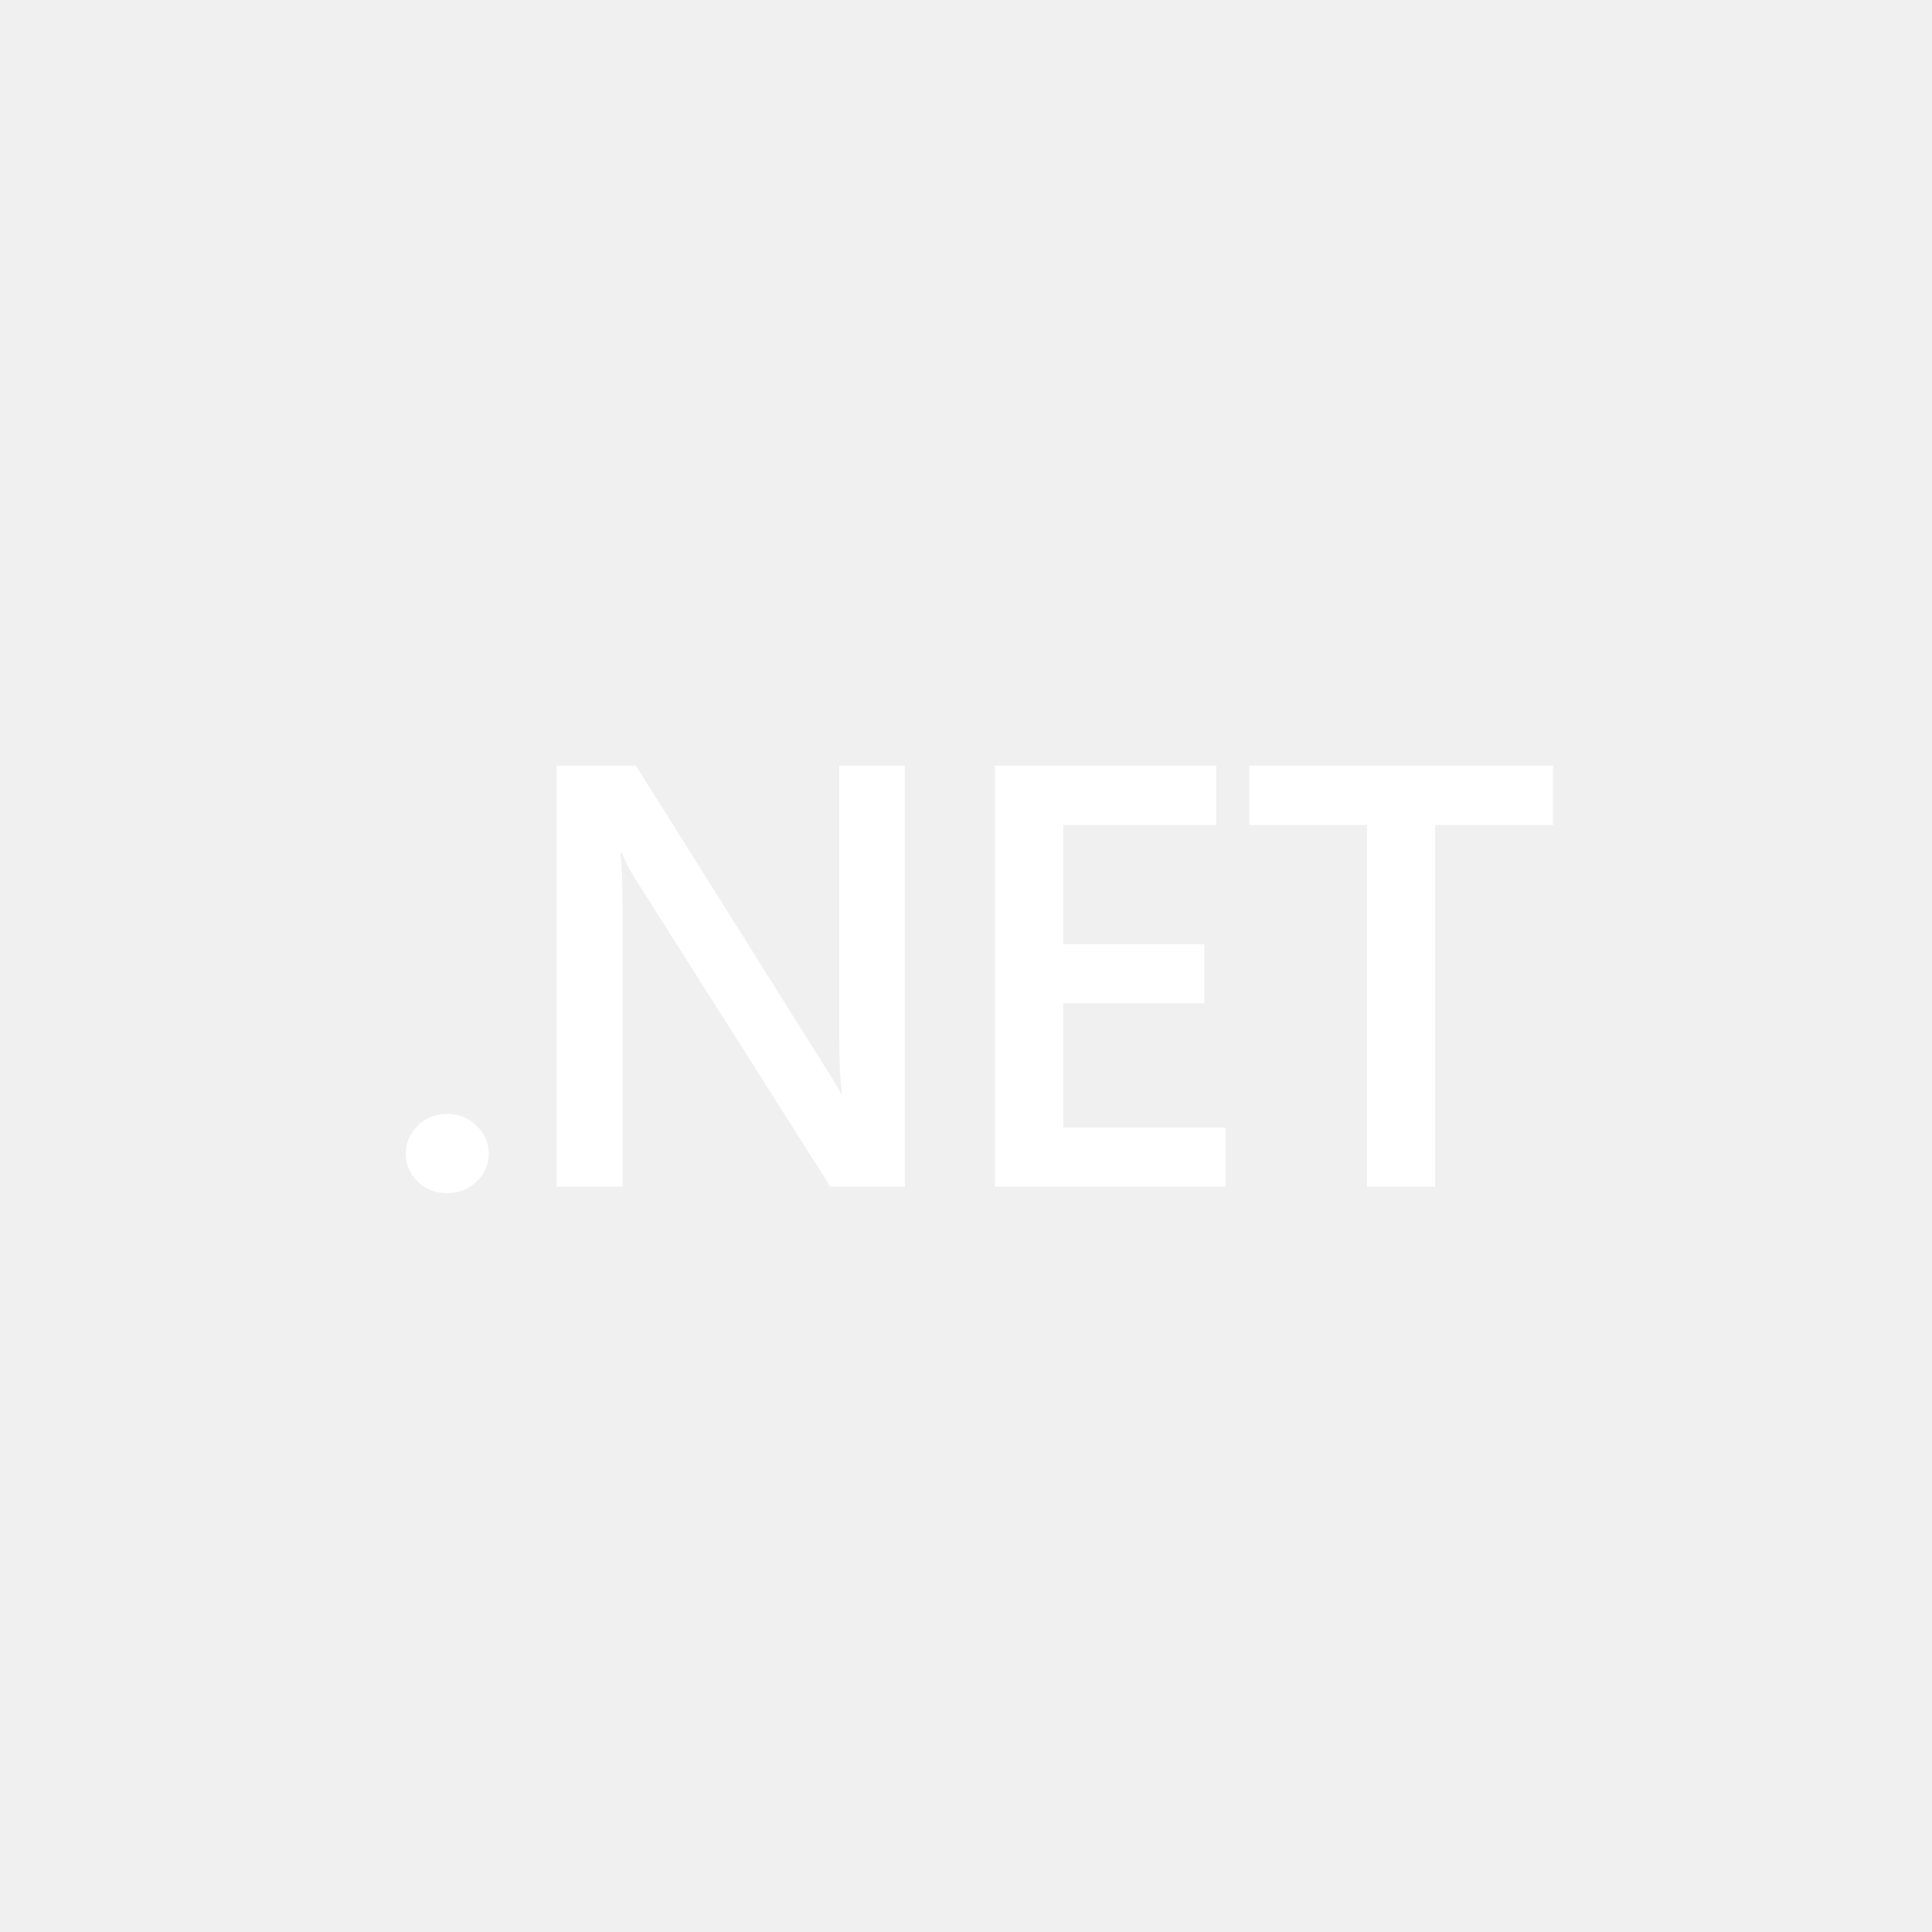
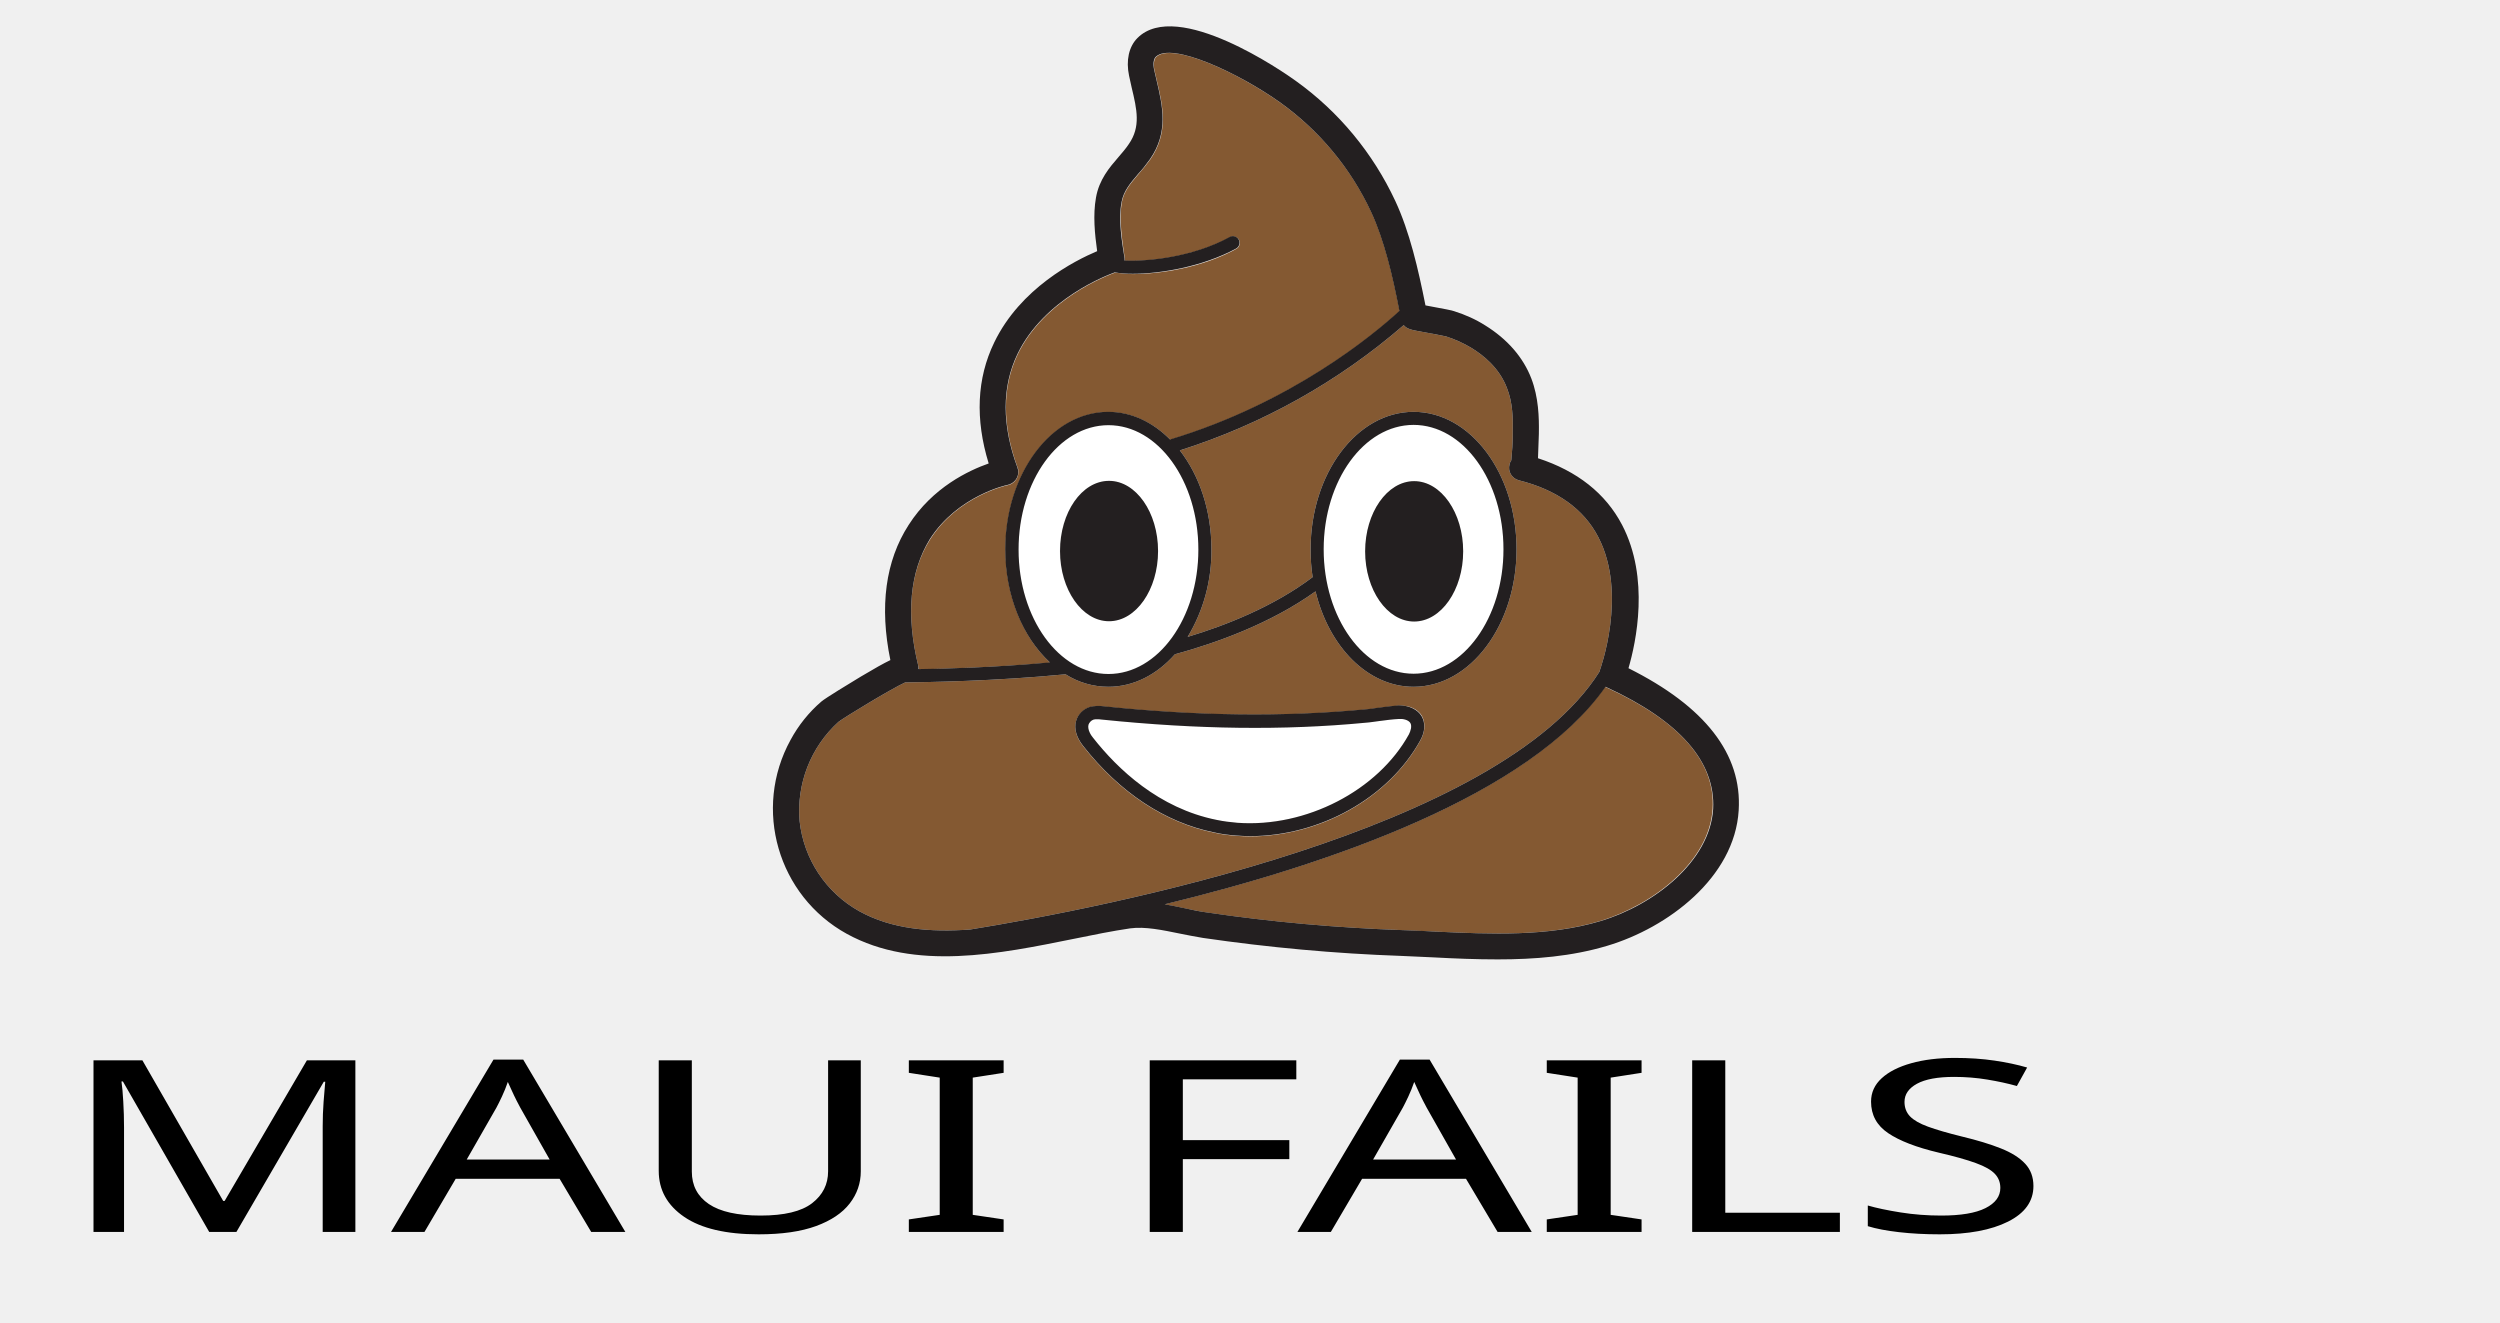
- <svg xmlns="http://www.w3.org/2000/svg" width="456" height="456" viewBox="0 0 456 456" version="1.1" xml:space="preserve" style="fill-rule:evenodd;clip-rule:evenodd;stroke-linejoin:round;stroke-miterlimit:2;">
-   <path d="m 105.5,281.609 c -2.703,0 -5.001,-0.9 -6.893,-2.702 -1.892,-1.848 -2.838,-4.042 -2.838,-6.582 0,-2.587 0.946,-4.804 2.838,-6.652 1.892,-1.848 4.19,-2.772 6.893,-2.772 2.748,0 5.068,0.924 6.96,2.772 1.937,1.848 2.906,4.064 2.906,6.652 0,2.54 -0.968,4.734 -2.906,6.582 -1.892,1.802 -4.212,2.702 -6.96,2.702 z" style="fill:#ffffff;fill-rule:nonzero;stroke-width:0.838" />
-   <path d="M 213.561,280.084 H 195.99 L 149.7,207.054 c -1.171,-1.848 -2.14,-3.765 -2.906,-5.751 h -0.406 c 0.361,2.125 0.541,6.675 0.541,13.65 v 65.132 h -15.543 v -99.36 h 18.719 l 44.737,71.298 c 1.892,2.957 3.109,4.989 3.649,6.098 h 0.27 c -0.45,-2.632 -0.676,-7.09 -0.676,-13.373 v -64.023 h 15.476 z" style="fill:#ffffff;fill-rule:nonzero;stroke-width:0.838" />
-   <path d="m 289.251,280.084 h -54.401 v -99.36 h 52.238 v 13.997 h -36.154 v 28.131 h 33.316 v 13.927 h -33.316 v 29.378 h 38.316 z" style="fill:#ffffff;fill-rule:nonzero;stroke-width:0.838" />
-   <path d="M 366.565,194.721 H 338.722 v 85.363 h -16.084 v -85.363 h -27.775 v -13.997 h 71.701 z" style="fill:#ffffff;fill-rule:nonzero;stroke-width:0.838" />
+ <svg xmlns="http://www.w3.org/2000/svg" version="1.1" id="Layer_1" x="0px" y="0px" viewBox="0 0 862 456" style="enable-background:new 0 0 862 456;" xml:space="preserve">
+   <style type="text/css">
+ 	.st0{fill:#FFFFFF;}
+ 	.st1{fill:#845932;}
+ 	.st2{fill:#231F20;}
+ 	.st3{font-family:'ComicSansMS-BoldItalic';}
+ 	.st4{font-size:82.874px;}
+ </style>
+   <g>
+     <path class="st0" d="M413.2,189.4c0-23.6-13.9-42.9-31-42.9c-17.1,0-31,19.2-31,42.9s13.9,42.9,31,42.9   C399.3,232.3,413.2,213.1,413.2,189.4z M365.4,190c0-13.4,7.6-24.2,16.9-24.2c9.3,0,16.9,10.9,16.9,24.2s-7.6,24.2-16.9,24.2   C373,214.3,365.4,203.4,365.4,190z M487.4,146.6c-17.1,0-31,19.2-31,42.9s13.9,42.9,31,42.9s31-19.2,31-42.9   S504.5,146.6,487.4,146.6z M487.6,214.3c-9.3,0-16.9-10.9-16.9-24.2s7.6-24.2,16.9-24.2s16.9,10.9,16.9,24.2S497,214.3,487.6,214.3   L487.6,214.3z M486.3,249.3c0.6,1.1,0.1,2.7-0.5,3.9c-10.7,19.4-35.6,32.2-59.1,30.5c-2.4-0.2-4.8-0.5-7.2-1h0   c-19.9-4-34.1-17.6-42.6-28.3c-0.6-0.8-2-2.8-1.6-4.5c0.2-0.9,0.9-1.6,1.8-1.8c0.4-0.1,0.7-0.1,1.1-0.1c0.6,0,1.1,0.1,1.6,0.1   c33,3.4,62.8,3.8,91,1.1c1.6-0.2,3.3-0.4,4.9-0.6c2.3-0.3,4.5-0.6,6.7-0.7C483.8,247.8,485.7,248.2,486.3,249.3L486.3,249.3z" />
+     <path class="st1" d="M551.5,231.6c0-0.1,0.1-0.2,0.1-0.4c0.1-0.3,9.7-26.4-0.5-46c-5-9.7-14.3-16.3-27.4-19.6l0,0   c-2.4-0.6-3.9-3.1-3.2-5.5c0.1-0.5,0.3-1,0.6-1.4c0.3-3,0.5-6.1,0.5-9.2l0-0.4c0.1-4.8,0-10.3-2-15.3c-2.6-6.9-8.1-11.3-12.2-13.8   c-2.8-1.7-5.7-3-8.8-4c-0.8-0.2-6.5-1.3-8.9-1.7c-2.9-0.5-4.7-0.9-5.7-2.2c-22.5,19.5-48.8,34.2-77.2,43.2   c6.7,8.6,10.9,20.7,10.9,34.1c0.1,10.6-2.7,21.1-8.2,30.2c13.3-4,29.7-10.5,43.1-20.6c-0.5-3.2-0.7-6.4-0.7-9.6   c0-26.1,15.9-47.4,35.5-47.4s35.5,21.2,35.5,47.4c0,26.1-15.9,47.4-35.5,47.4c-15.8,0-29.2-13.8-33.8-32.9   c-15.6,11.2-34.6,17.9-48.5,21.7c-6.2,7-14.2,11.2-22.9,11.2c-5.3,0-10.4-1.5-14.8-4.3c-24.7,2.4-47.8,2.7-55.3,2.8   c-4.6,2.1-20.8,11.9-23,13.6c-9.6,8.7-14.5,21.4-13.4,34.2c1.4,13.1,9.1,24.7,20.6,31.1c11.2,6.2,24.5,7.3,38.2,6.3   C381.2,312.9,516.8,286.6,551.5,231.6z M489.7,255.4c-11,19.9-34.7,33-58.7,33c-1.6,0-3.1-0.1-4.7-0.2c-2.6-0.2-5.2-0.5-7.7-1.1h0   c-16.8-3.4-32.5-13.7-45.2-29.9c-2.2-2.8-3.1-5.8-2.4-8.4c0.6-2.4,2.5-4.3,4.9-5c1.5-0.3,3-0.4,4.5-0.2c32.7,3.4,62.2,3.7,90.1,1.1   c1.6-0.1,3.2-0.4,4.8-0.6c2.3-0.3,4.7-0.6,7-0.8c3.6-0.2,6.6,1.2,8,3.6C491.6,249.4,491.4,252.4,489.7,255.4z M590.5,278.9   c-1.1,18.1-20.4,33.1-38.9,38.7c-18,5.4-37.9,4.5-57.1,3.6c-3.7-0.2-7.5-0.3-11.2-0.5c-22.6-0.8-45-2.8-67.4-6.1   c-2.3-0.3-4.8-0.9-7.4-1.4c-2.3-0.5-4.7-1-7.1-1.4c56.6-13.7,125.9-37.5,152-75c0.1,0.1,0.3,0.2,0.4,0.2   C579.2,248.6,591.5,262.7,590.5,278.9z M316.6,229.5c-4.3-17.7-2.9-32.4,4.1-43.5c9.5-15,26.6-18.7,26.8-18.7   c2.4-0.5,4-2.9,3.6-5.3c0-0.2-0.1-0.5-0.2-0.7c-5.4-14.7-5.4-27.8,0-39.1c9.2-19.1,31.1-27.3,33.6-28.2c2.1,0.3,4.1,0.5,6.2,0.5   c9.5,0,24.1-2.3,35.6-8.7c1.1-0.6,1.5-2,0.9-3.1c-0.6-1.1-2-1.5-3.1-0.9c0,0,0,0,0,0c-12.9,7.1-29,8.5-36.3,8.1c0-0.3,0-0.6,0-1   c-0.9-6.2-2-13.3-1-19.1c0.7-3.8,2.9-6.4,5.7-9.7c1.4-1.6,2.8-3.3,4.1-5.1c6.5-9.3,4.3-18.6,2.4-26.7c-0.3-1.3-0.6-2.6-0.9-3.9   c-0.5-2.1-0.2-4,0.5-4.7c5.4-5.4,28.7,5.6,43,15.8c13.5,9.7,24.3,22.7,31.3,37.8c4.5,9.7,7.4,22,9.7,34c-8.6,7.9-36.9,31.6-79,44.3   l0.1,0.2c-6-6.1-13.4-9.7-21.5-9.7c-19.6,0-35.5,21.2-35.5,47.4c0,16.1,6.1,30.4,15.4,39c-18.7,1.6-36,2.1-45.3,2.3   C316.8,230.3,316.7,229.9,316.6,229.5L316.6,229.5L316.6,229.5z" />
+     <path class="st2" d="M382.4,165.8c9.3,0,16.9,10.9,16.9,24.2s-7.6,24.2-16.9,24.2c-9.3,0-16.9-10.9-16.9-24.2   S373,165.8,382.4,165.8z M599.5,279.4c-1.4,23.2-24.5,40.5-45.3,46.7c-12.3,3.7-25.1,4.7-37.8,4.7c-7.4,0-14.9-0.3-22.2-0.7   c-3.7-0.2-7.4-0.3-11-0.5c-22.9-0.8-45.7-2.9-68.4-6.2c-2.6-0.4-5.4-1-8-1.5c-5.9-1.2-12-2.5-17.1-1.8c-6.1,0.9-12.6,2.2-19.4,3.6   c-25.7,5.2-54.8,11.2-78.3-1.7c-23.8-13.1-32.5-43.1-19.4-66.9c2.7-5,6.3-9.5,10.6-13.2c1.4-1.2,9.8-6.3,13.6-8.6   c4.7-2.8,7.9-4.6,10.2-5.7c-3.8-18.5-1.7-34.2,6.3-46.6c8.3-13,20.8-18.8,27.6-21.2c-4.7-15.3-4.1-29.3,1.9-41.7   c9-18.7,27.7-28.2,35.5-31.5c-0.8-5.8-1.5-12.4-0.4-18.5c1.1-6.2,4.6-10.3,7.8-14c1.3-1.5,2.5-2.9,3.5-4.4c4.2-6,2.8-12,1-19.5   c-0.3-1.3-0.6-2.7-0.9-4.1c-1.1-5.2-0.1-10,2.9-13c13.7-13.7,50.5,11.8,54.6,14.8c14.8,10.6,26.6,24.9,34.3,41.4   c4.9,10.5,7.9,23.4,10.4,36c7,1.3,9.1,1.7,9.9,2c3.8,1.2,7.4,2.8,10.7,4.9c7.6,4.7,13.1,11,15.9,18.3c2.5,6.5,2.7,13.5,2.6,18.8   l0,0.3c-0.1,3.7-0.2,6.4-0.3,8.4c13.5,4.4,23.3,12.1,29,23c9.6,18.4,4.8,40.5,2.2,49.4C587.9,243.6,600.7,260,599.5,279.4z    M316.6,229.5L316.6,229.5L316.6,229.5c0.1,0.4,0.1,0.8,0.1,1.2c9.3-0.1,26.5-0.6,45.3-2.3c-9.3-8.6-15.4-22.8-15.4-39   c0-26.1,15.9-47.4,35.5-47.4c8.1,0,15.5,3.6,21.5,9.7l-0.1-0.2c42.1-12.7,70.4-36.4,79-44.3c-2.3-12-5.2-24.3-9.7-34   c-7-15.1-17.8-28.1-31.3-37.8c-14.3-10.2-37.6-21.1-43-15.8c-0.8,0.8-1,2.6-0.5,4.7c0.3,1.3,0.6,2.6,0.9,3.9   c1.9,8.2,4.1,17.4-2.4,26.7c-1.3,1.8-2.6,3.5-4.1,5.1c-2.8,3.3-5,5.9-5.7,9.7c-1.1,5.9,0,12.9,1,19.1c0,0.3,0.1,0.6,0,1   c7.4,0.4,23.4-1,36.3-8.1c1.1-0.6,2.5-0.2,3.1,0.9c0.6,1.1,0.2,2.5-0.9,3.1c0,0,0,0,0,0c-11.6,6.3-26.2,8.7-35.6,8.7   c-2.1,0-4.2-0.1-6.2-0.5c-2.5,0.9-24.4,9.1-33.6,28.2c-5.4,11.3-5.4,24.5,0,39.1c0.9,2.3-0.3,4.9-2.7,5.8c-0.2,0.1-0.5,0.1-0.7,0.2   c-0.2,0-17.2,3.7-26.8,18.7C313.7,197.2,312.3,211.8,316.6,229.5z M382.2,146.6c-17.1,0-31,19.2-31,42.9s13.9,42.9,31,42.9   c17.1,0,31-19.2,31-42.9S399.3,146.6,382.2,146.6z M551.5,231.6c0-0.1,0.1-0.2,0.1-0.4c0.1-0.3,9.7-26.4-0.5-46   c-5-9.7-14.3-16.3-27.4-19.6l0,0c-2.4-0.6-3.9-3.1-3.2-5.5c0.1-0.5,0.3-1,0.6-1.4c0.3-3,0.5-6.1,0.5-9.2l0-0.4   c0.1-4.8,0-10.3-2-15.3c-2.6-6.9-8.1-11.3-12.2-13.8c-2.8-1.7-5.7-3-8.8-4c-0.8-0.2-6.5-1.3-8.9-1.7c-2.9-0.5-4.7-0.9-5.7-2.2   c-22.5,19.5-48.8,34.2-77.2,43.2c6.7,8.6,10.9,20.7,10.9,34.1c0.1,10.6-2.7,21.1-8.2,30.2c13.3-4,29.7-10.5,43.1-20.6   c-0.5-3.2-0.7-6.4-0.7-9.6c0-26.1,15.9-47.4,35.5-47.4s35.5,21.2,35.5,47.4c0,26.1-15.9,47.4-35.5,47.4   c-15.8,0-29.2-13.8-33.8-32.9c-15.6,11.2-34.6,17.9-48.5,21.7c-6.2,7-14.2,11.2-22.9,11.2c-5.3,0-10.4-1.5-14.8-4.3   c-24.7,2.4-47.8,2.7-55.3,2.8c-4.6,2.1-20.8,11.9-23,13.6c-9.6,8.7-14.5,21.4-13.4,34.2c1.4,13.1,9.1,24.7,20.6,31.1   c11.2,6.2,24.5,7.3,38.2,6.3C381.2,312.9,516.8,286.6,551.5,231.6z M487.4,232.3c17.1,0,31-19.2,31-42.9s-13.9-42.9-31-42.9   s-31,19.2-31,42.9S470.3,232.3,487.4,232.3L487.4,232.3z M554,237c-0.1-0.1-0.3-0.1-0.4-0.2c-26.2,37.5-95.5,61.3-152,75   c2.4,0.4,4.7,0.9,7.1,1.4c2.6,0.6,5.1,1.1,7.4,1.4c22.3,3.3,44.8,5.3,67.4,6.1c3.7,0.1,7.4,0.3,11.2,0.5c19.2,0.9,39,1.8,57.1-3.6   c18.5-5.5,37.8-20.6,38.9-38.7C591.5,262.7,579.2,248.6,554,237L554,237z M487.6,214.3c9.3,0,16.9-10.9,16.9-24.2   s-7.6-24.2-16.9-24.2s-16.9,10.9-16.9,24.2S478.3,214.3,487.6,214.3L487.6,214.3z M490.2,247c1.3,2.3,1.2,5.3-0.5,8.3   c-11,19.9-34.7,33-58.7,33c-1.6,0-3.1-0.1-4.7-0.2c-2.6-0.2-5.2-0.5-7.7-1.1h0c-16.8-3.4-32.5-13.7-45.2-29.9   c-2.2-2.8-3.1-5.8-2.4-8.4c0.6-2.4,2.5-4.3,4.9-5c1.5-0.3,3-0.4,4.5-0.2c32.7,3.4,62.2,3.7,90.1,1.1c1.6-0.1,3.2-0.4,4.8-0.6   c2.3-0.3,4.7-0.6,7-0.8C485.8,243.2,488.8,244.6,490.2,247L490.2,247z M486.3,249.3c-0.7-1.1-2.5-1.5-3.9-1.4   c-2.2,0.1-4.4,0.4-6.7,0.7c-1.7,0.2-3.3,0.5-4.9,0.6c-28.2,2.7-57.9,2.3-91-1.1c-0.5-0.1-1.1-0.1-1.6-0.1c-0.4,0-0.7,0-1.1,0.1   c-0.9,0.3-1.5,1-1.8,1.8c-0.4,1.7,0.9,3.7,1.6,4.5c8.4,10.7,22.6,24.3,42.6,28.3h0c2.4,0.5,4.8,0.8,7.2,1   c23.6,1.7,48.4-11.1,59.1-30.5C486.4,252,486.9,250.4,486.3,249.3L486.3,249.3z" />
+   </g>
+   <text transform="matrix(1.528 0 0 1 19.9667 424.7676)" class="st3 st4">MAUI FAILS</text>
</svg>
